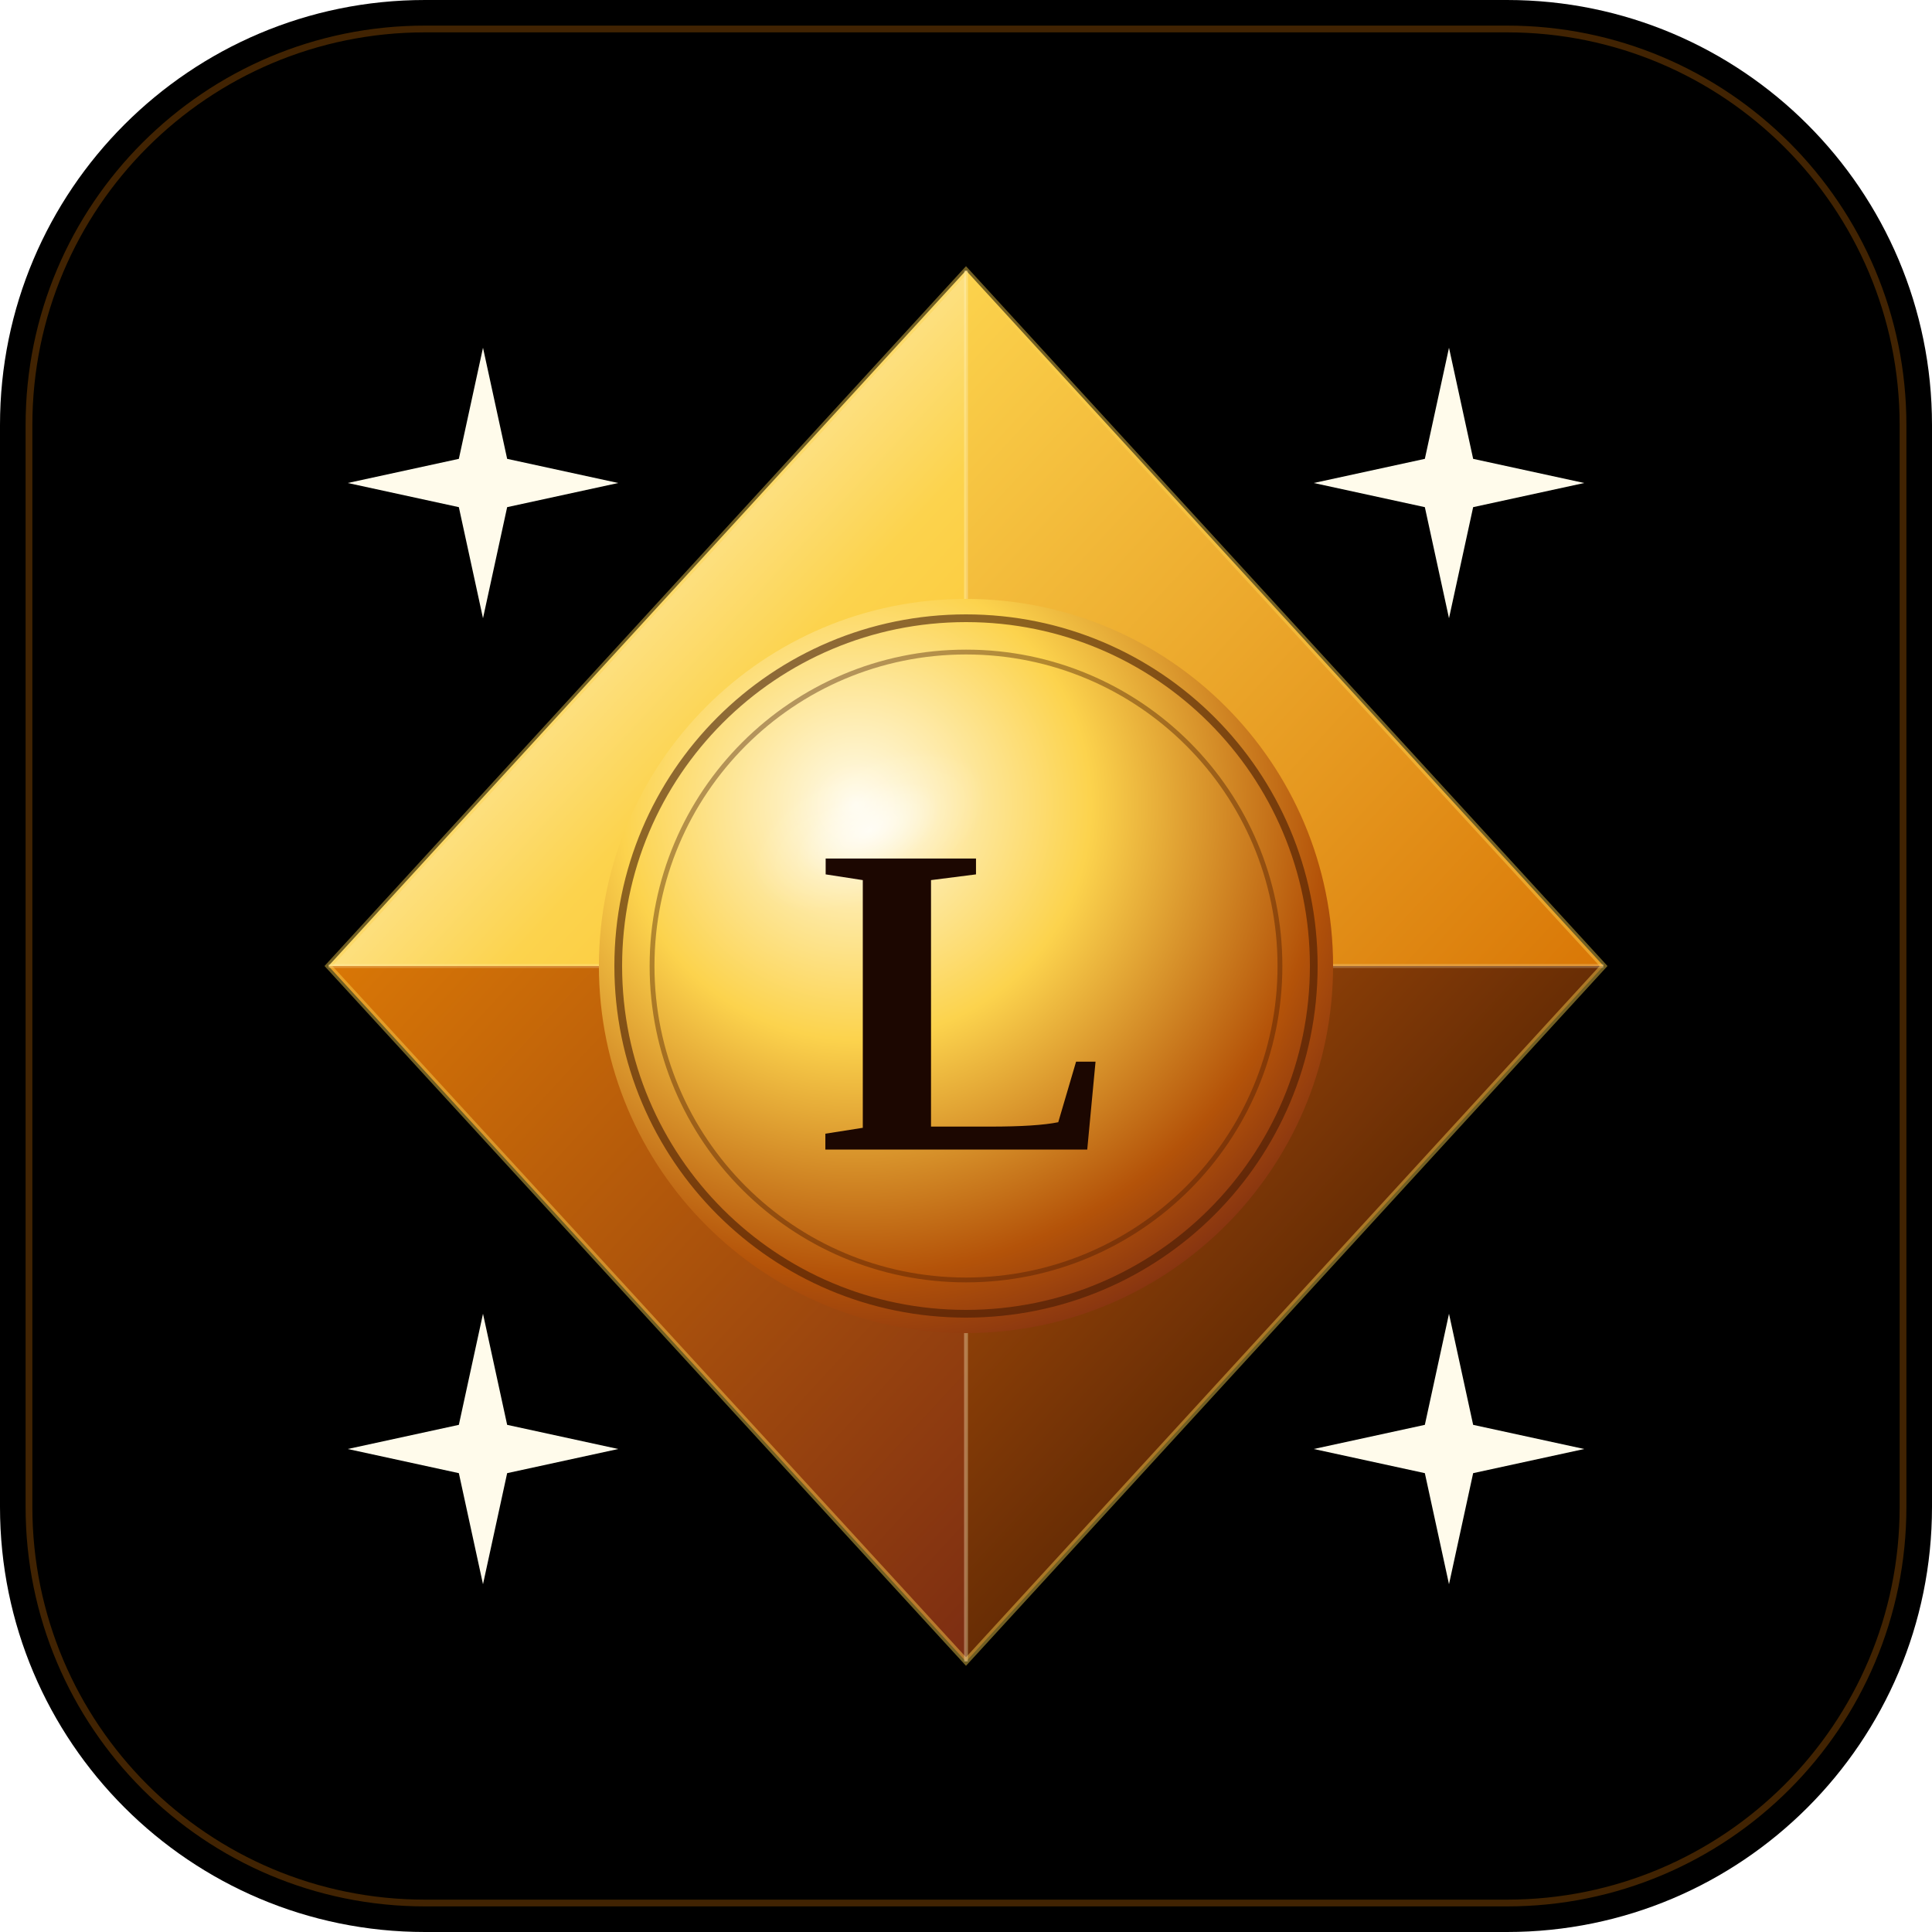
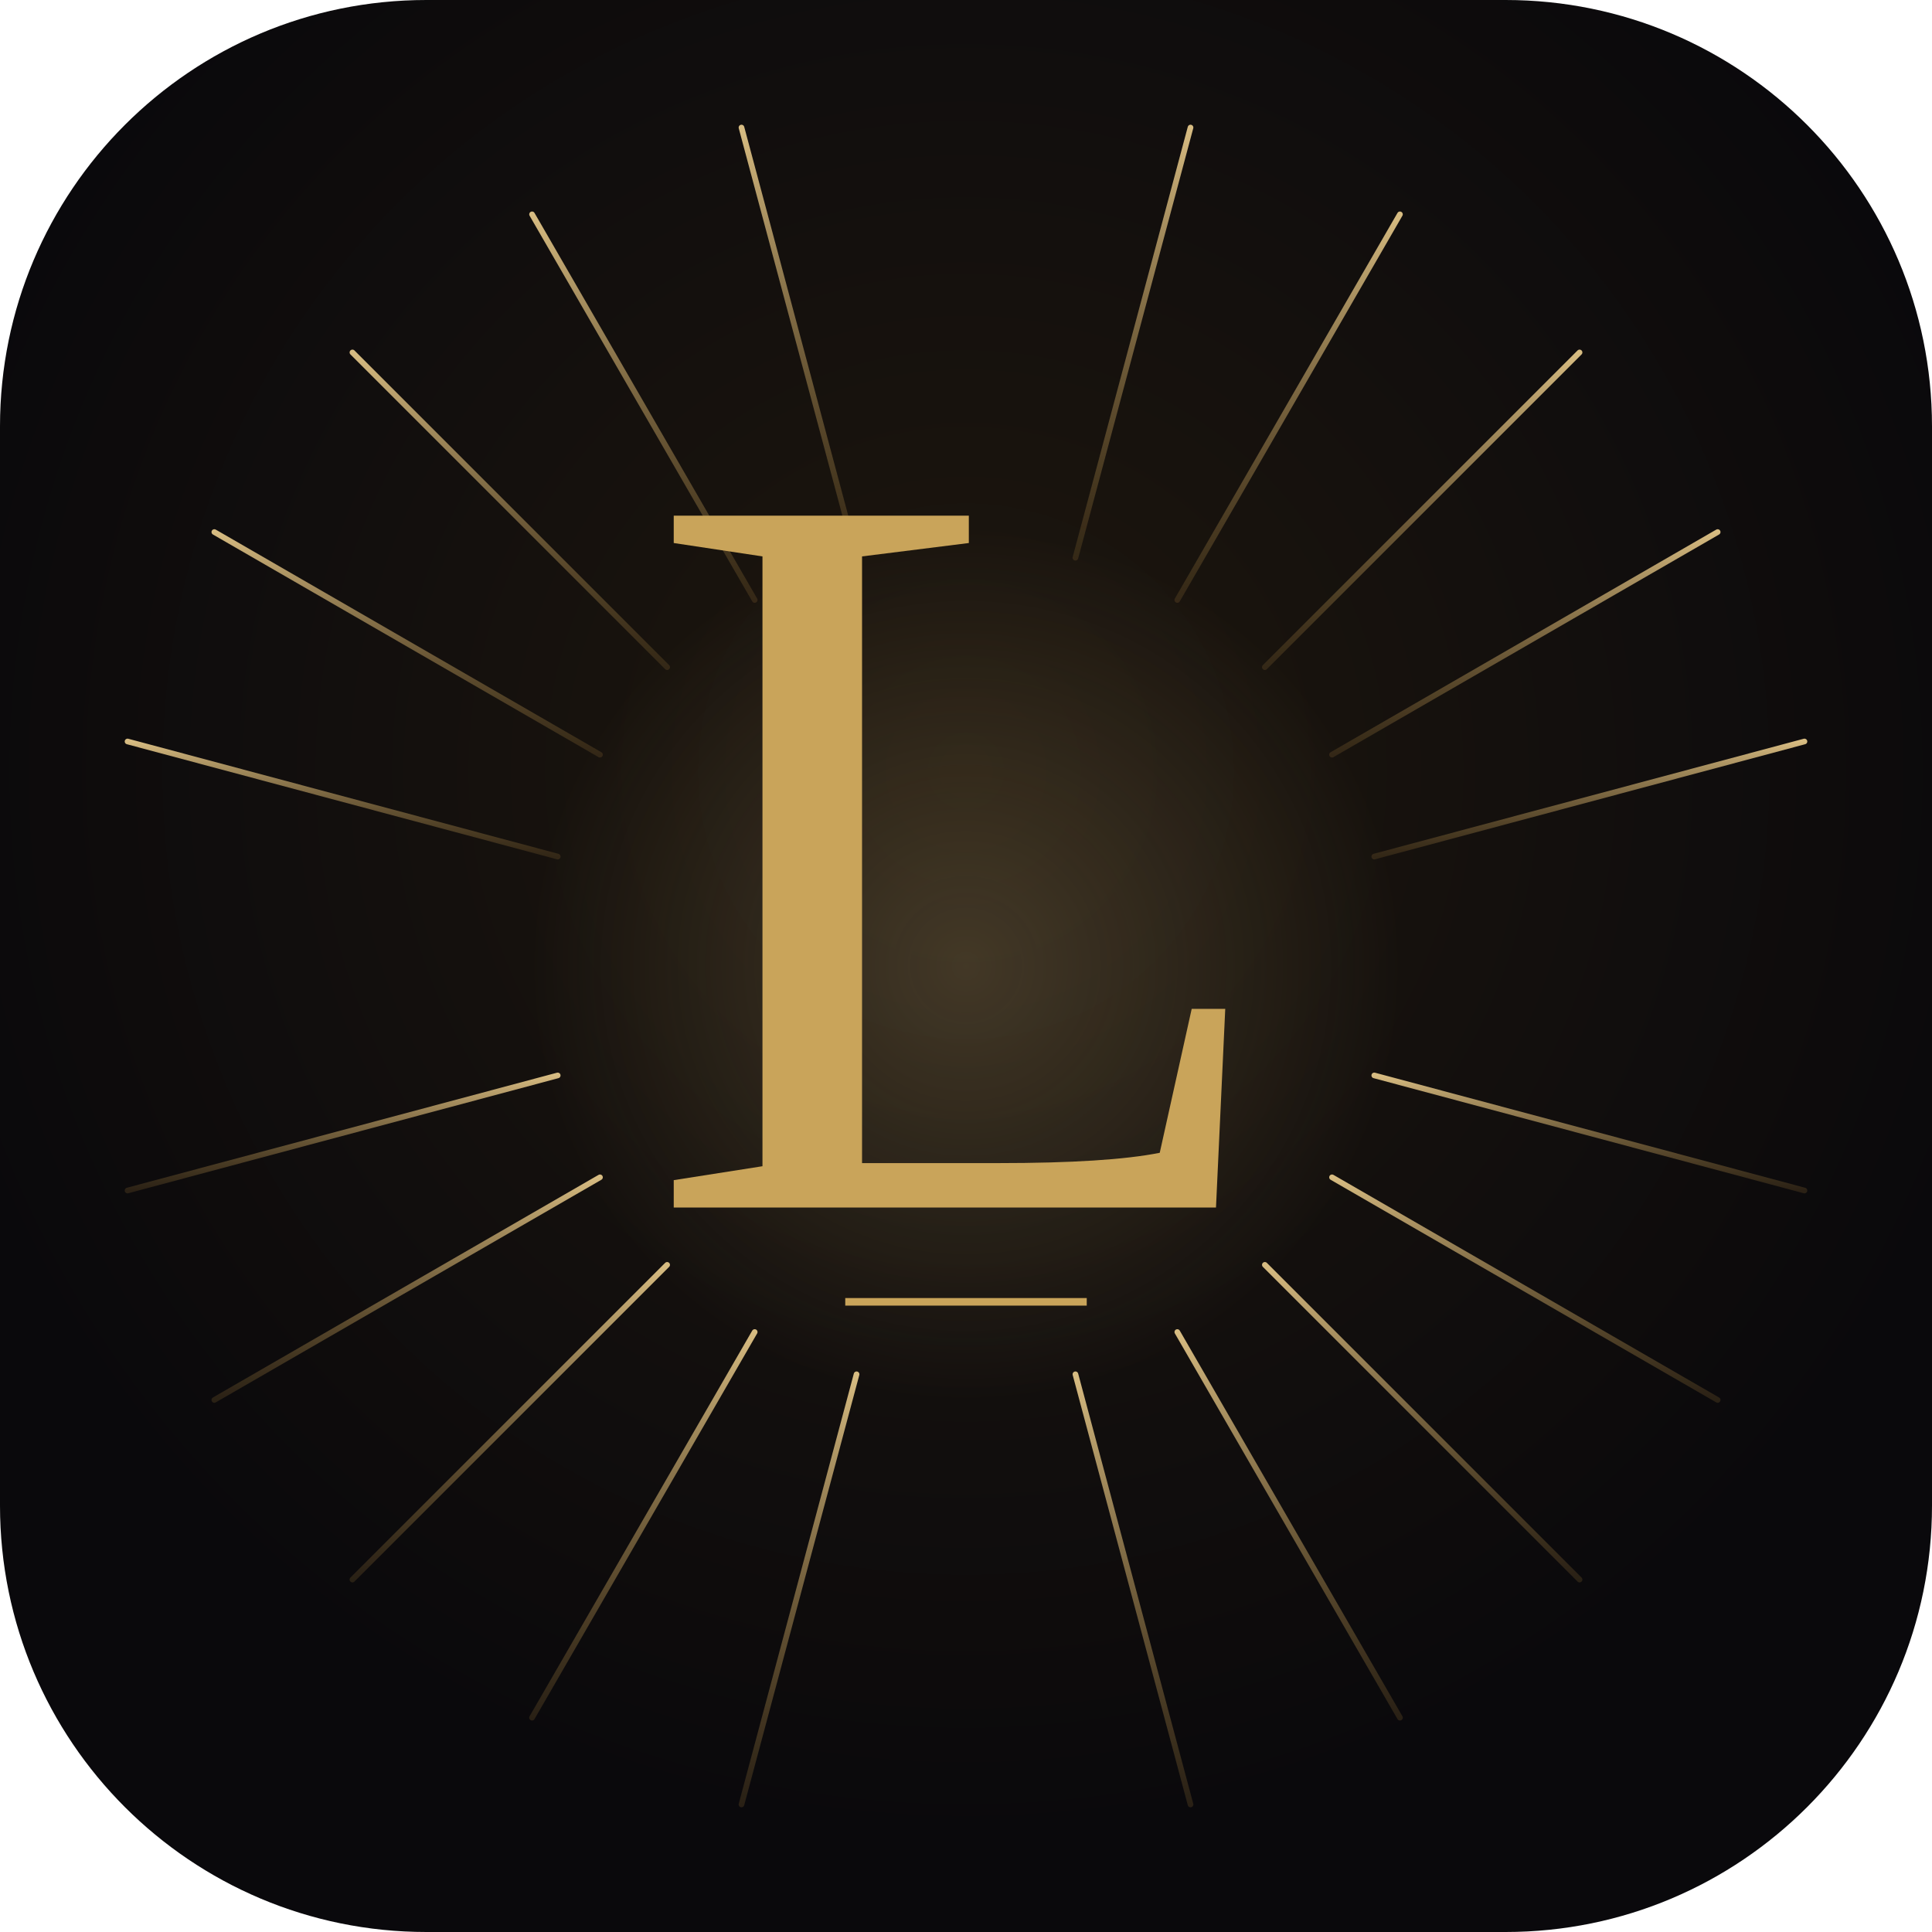
- <svg xmlns="http://www.w3.org/2000/svg" viewBox="0 0 200 200">
+ <svg xmlns="http://www.w3.org/2000/svg" viewBox="0 0 512 512">
  <defs>
-     <linearGradient id="vC-light" x1="20%" y1="20%" x2="100%" y2="100%">
-       <stop offset="0%" stop-color="#FFFBEB" />
-       <stop offset="55%" stop-color="#FCD34D" />
-       <stop offset="100%" stop-color="#FBBF24" />
+     <radialGradient id="bgGlow" cx="50%" cy="40%" r="55%">
+       <stop offset="0%" stop-color="#1E170E" />
+       <stop offset="100%" stop-color="#0A090C" />
+     </radialGradient>
+     <linearGradient id="rayGrad" x1="0%" y1="0%" x2="0%" y2="100%">
+       <stop offset="0%" stop-color="#E4C789" stop-opacity="0.94" />
+       <stop offset="100%" stop-color="#8A6932" stop-opacity="0.24" />
    </linearGradient>
-     <linearGradient id="vC-mid" x1="0%" y1="0%" x2="100%" y2="100%">
-       <stop offset="0%" stop-color="#FCD34D" />
-       <stop offset="100%" stop-color="#D97706" />
-     </linearGradient>
-     <linearGradient id="vC-deep" x1="0%" y1="0%" x2="100%" y2="100%">
-       <stop offset="0%" stop-color="#D97706" />
-       <stop offset="100%" stop-color="#7C2D12" />
-     </linearGradient>
-     <linearGradient id="vC-shadow" x1="0%" y1="0%" x2="100%" y2="100%">
-       <stop offset="0%" stop-color="#B45309" />
-       <stop offset="100%" stop-color="#1C0701" />
-     </linearGradient>
-     <radialGradient id="vC-coin" cx="35%" cy="28%" r="80%">
-       <stop offset="0%" stop-color="#FFFBEB" />
-       <stop offset="40%" stop-color="#FCD34D" />
-       <stop offset="80%" stop-color="#B45309" />
-       <stop offset="100%" stop-color="#7C2D12" />
+     <radialGradient id="haloGrad" cx="50%" cy="50%" r="50%">
+       <stop offset="0%" stop-color="#E4C789" stop-opacity="0.20" />
+       <stop offset="100%" stop-color="#E4C789" stop-opacity="0" />
    </radialGradient>
-     <radialGradient id="vC-shine" cx="50%" cy="50%" r="50%">
-       <stop offset="0%" stop-color="#FFFFFF" stop-opacity="0.75" />
-       <stop offset="60%" stop-color="#FFFFFF" stop-opacity="0.15" />
-       <stop offset="100%" stop-color="#FFFFFF" stop-opacity="0" />
-     </radialGradient>
+     <clipPath id="rounded">
+       <rect x="0" y="0" width="512" height="512" rx="113" ry="113" />
+     </clipPath>
  </defs>
-   <rect width="200" height="200" rx="44" fill="#000000" />
-   <g>
-     <path d="M50 36 L52.5 47.5 L64 50 L52.5 52.5 L50 64 L47.5 52.5 L36 50 L47.5 47.5 Z" fill="#FFFBEB" />
-     <path d="M150 36 L152.5 47.5 L164 50 L152.5 52.5 L150 64 L147.5 52.5 L136 50 L147.5 47.5 Z" fill="#FFFBEB" />
-     <path d="M50 136 L52.5 147.5 L64 150 L52.5 152.5 L50 164 L47.5 152.5 L36 150 L47.5 147.5 Z" fill="#FFFBEB" />
-     <path d="M150 136 L152.5 147.5 L164 150 L152.5 152.5 L150 164 L147.5 152.5 L136 150 L147.5 147.5 Z" fill="#FFFBEB" />
+   <g clip-path="url(#rounded)">
+     <rect width="512" height="512" fill="url(#bgGlow)" />
+     <circle cx="256" cy="256" r="115" fill="url(#haloGrad)" />
+     <g stroke="url(#rayGrad)" stroke-width="1.5" fill="none" stroke-linecap="round">
+       <line x1="256.0" y1="144.0" x2="256.0" y2="26.0" />
+       <line x1="285.0" y1="147.8" x2="315.5" y2="33.8" />
+       <line x1="312.0" y1="159.0" x2="371.0" y2="56.8" />
+       <line x1="335.2" y1="176.8" x2="418.6" y2="93.4" />
+       <line x1="353.0" y1="200.0" x2="455.2" y2="141.0" />
+       <line x1="364.2" y1="227.0" x2="478.2" y2="196.5" />
+       <line x1="368.0" y1="256.0" x2="486.0" y2="256.0" />
+       <line x1="364.2" y1="285.0" x2="478.2" y2="315.5" />
+       <line x1="353.0" y1="312.0" x2="455.2" y2="371.0" />
+       <line x1="335.2" y1="335.2" x2="418.6" y2="418.6" />
+       <line x1="312.0" y1="353.0" x2="371.0" y2="455.2" />
+       <line x1="285.0" y1="364.2" x2="315.5" y2="478.2" />
+       <line x1="256.0" y1="368.0" x2="256.0" y2="486.0" />
+       <line x1="227.0" y1="364.2" x2="196.5" y2="478.2" />
+       <line x1="200.0" y1="353.0" x2="141.0" y2="455.2" />
+       <line x1="176.8" y1="335.2" x2="93.4" y2="418.6" />
+       <line x1="159.0" y1="312.0" x2="56.8" y2="371.0" />
+       <line x1="147.8" y1="285.0" x2="33.8" y2="315.5" />
+       <line x1="144.0" y1="256.0" x2="26.0" y2="256.0" />
+       <line x1="147.8" y1="227.0" x2="33.8" y2="196.5" />
+       <line x1="159.0" y1="200.0" x2="56.8" y2="141.0" />
+       <line x1="176.8" y1="176.8" x2="93.4" y2="93.4" />
+       <line x1="200.0" y1="159.0" x2="141.0" y2="56.8" />
+       <line x1="227.0" y1="147.8" x2="196.5" y2="33.8" />
+     </g>
+     <text x="256" y="320" text-anchor="middle" font-family="'Italiana', 'Cormorant Garamond', 'Times New Roman', serif" font-size="280" fill="#C9A45A" font-weight="400">L</text>
+     <line x1="225" y1="345" x2="287" y2="345" stroke="#C9A45A" stroke-width="2" stroke-linecap="square" />
  </g>
-   <polygon points="100,28 100,100 34,100" fill="url(#vC-light)" />
-   <polygon points="100,28 166,100 100,100" fill="url(#vC-mid)" />
-   <polygon points="34,100 100,100 100,172" fill="url(#vC-deep)" />
-   <polygon points="100,100 166,100 100,172" fill="url(#vC-shadow)" />
-   <polygon points="100,28 166,100 100,172 34,100" fill="none" stroke="#FCD34D" stroke-width="0.6" opacity="0.45" />
-   <line x1="100" y1="28" x2="100" y2="172" stroke="#FEF3C7" stroke-width="0.4" opacity="0.35" />
-   <line x1="34" y1="100" x2="166" y2="100" stroke="#FEF3C7" stroke-width="0.4" opacity="0.25" />
-   <circle cx="100" cy="100" r="38" fill="url(#vC-coin)" />
-   <circle cx="100" cy="100" r="36" fill="none" stroke="#451A03" stroke-width="0.8" opacity="0.6" />
-   <circle cx="100" cy="100" r="32.5" fill="none" stroke="#451A03" stroke-width="0.5" opacity="0.4" />
-   <ellipse cx="90" cy="86" rx="13" ry="7" fill="url(#vC-shine)" transform="rotate(-25 90 86)" />
-   <text x="100" y="119" text-anchor="middle" font-family="Georgia, 'Times New Roman', serif" font-size="46" font-weight="700" fill="#1C0701">L</text>
-   <rect x="3" y="3" width="194" height="194" rx="41" fill="none" stroke="#D97706" stroke-width="0.7" opacity="0.3" />
</svg>
